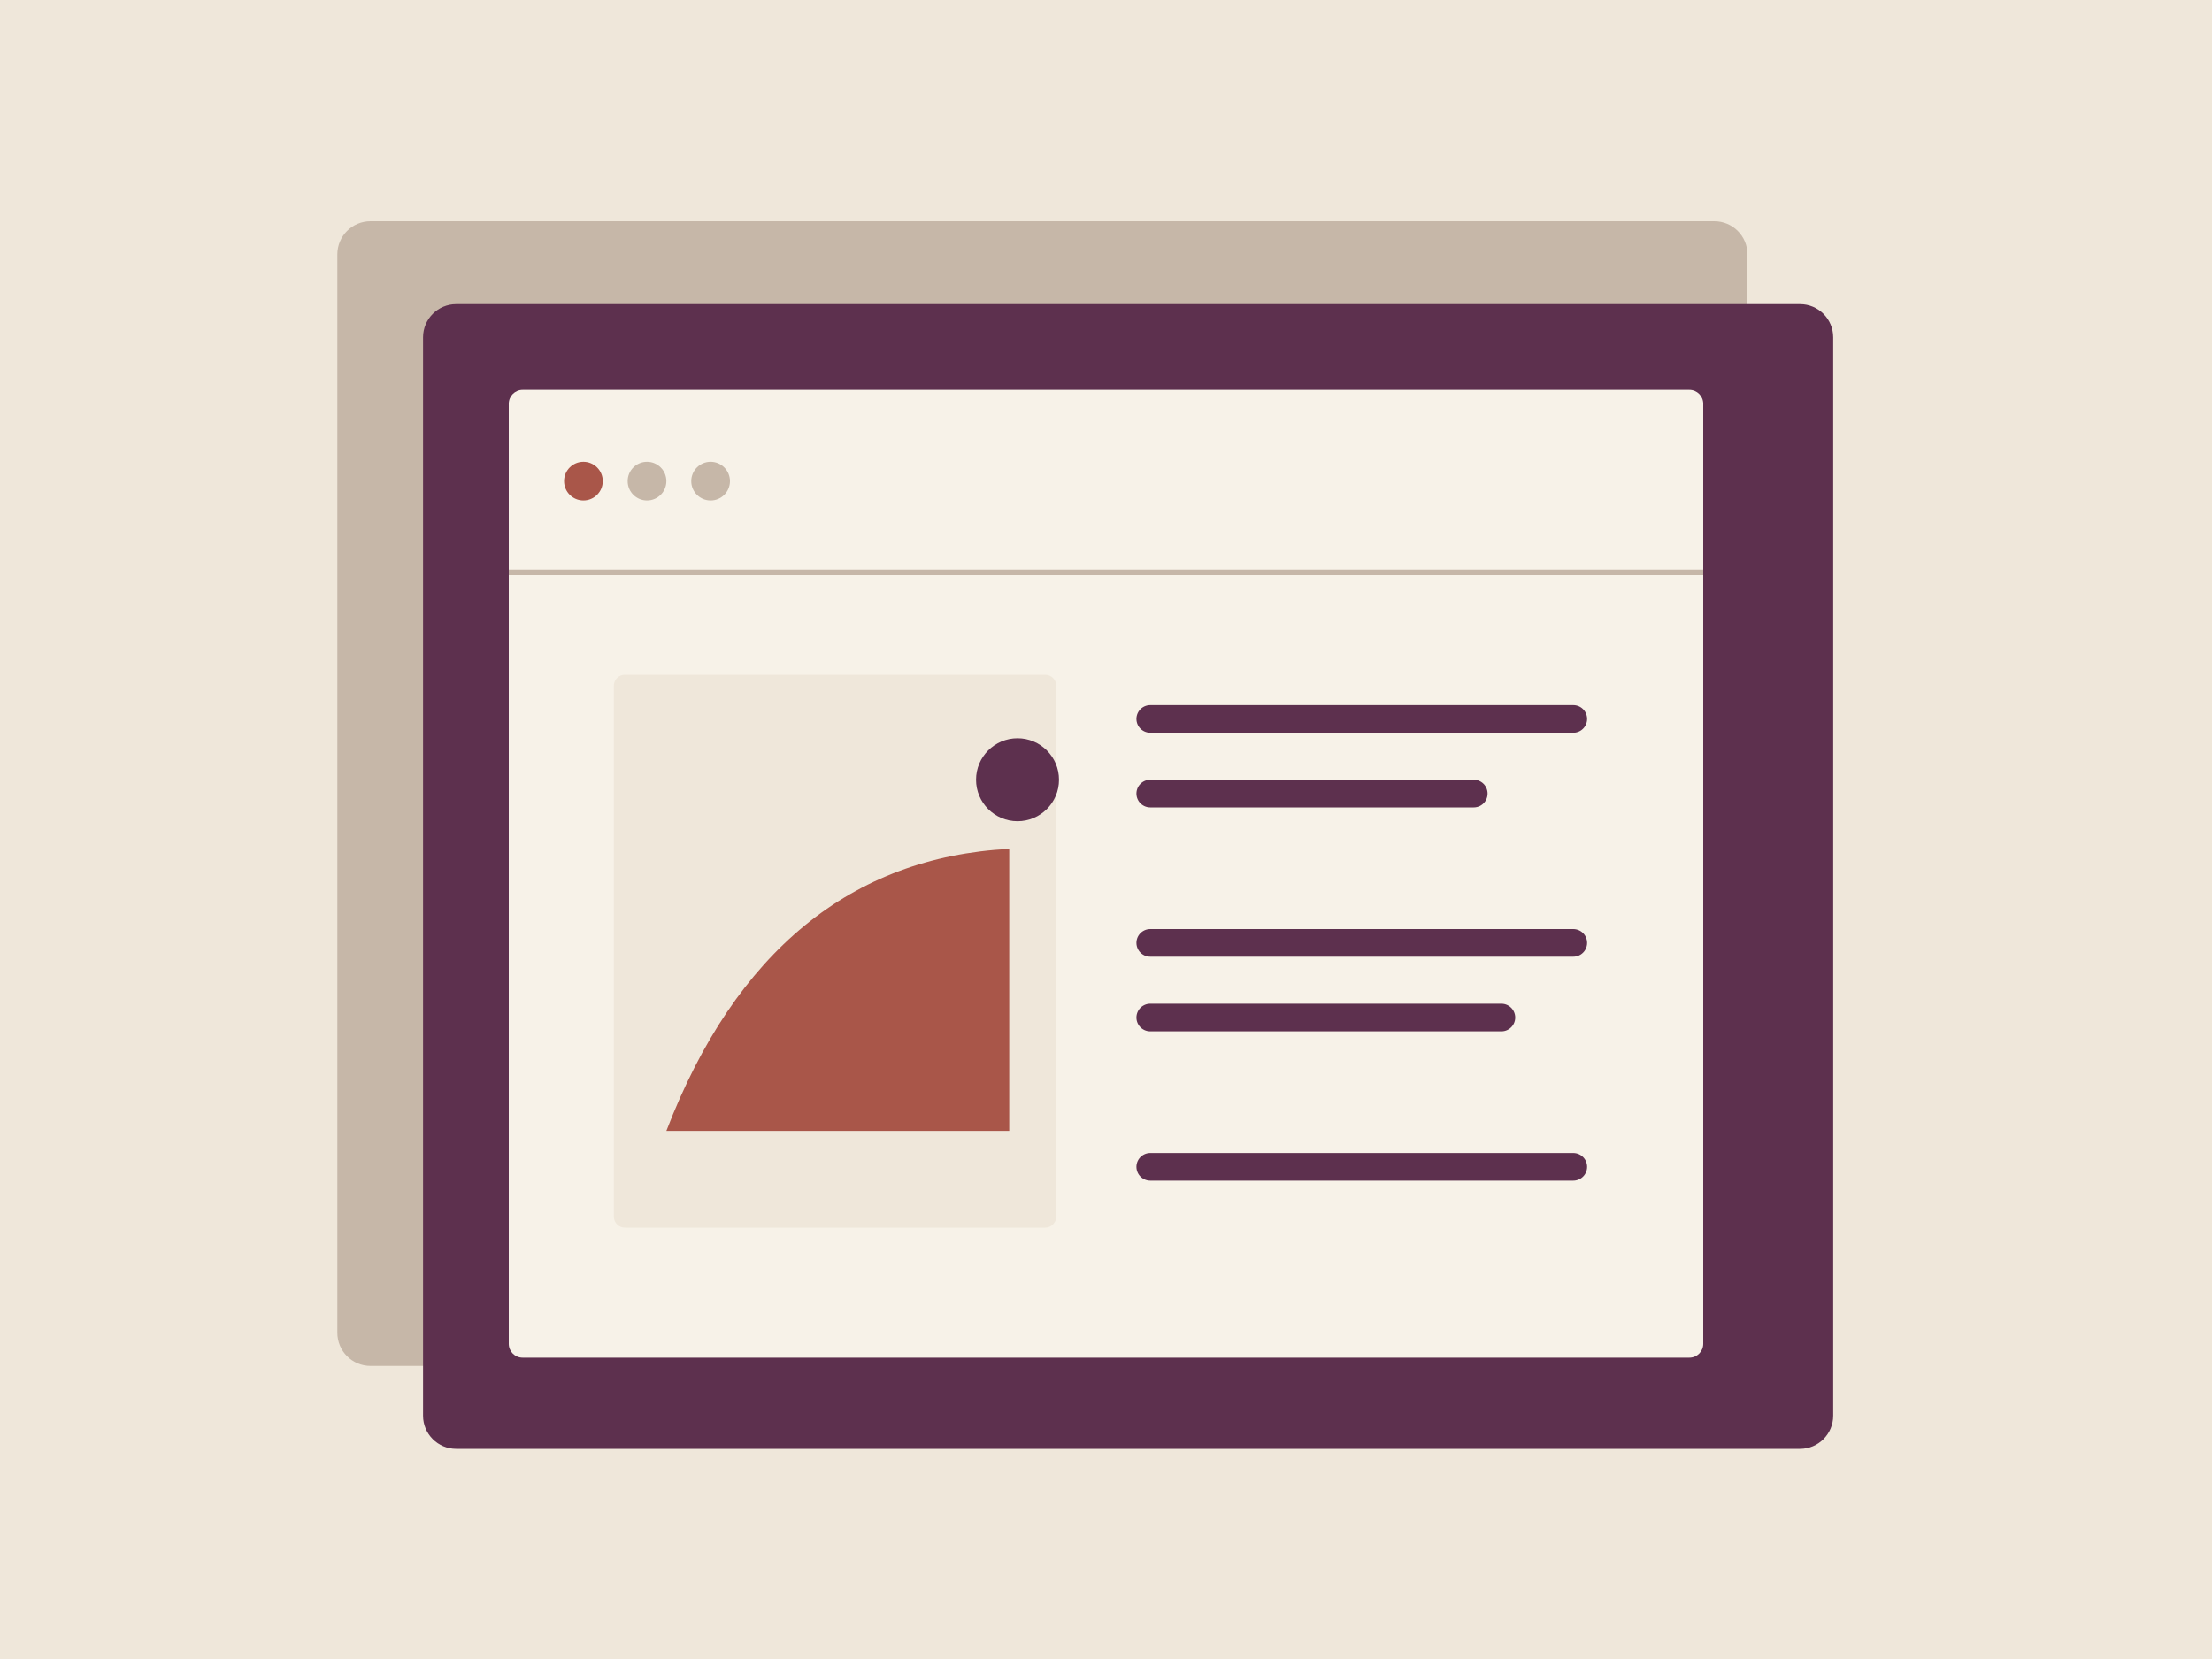
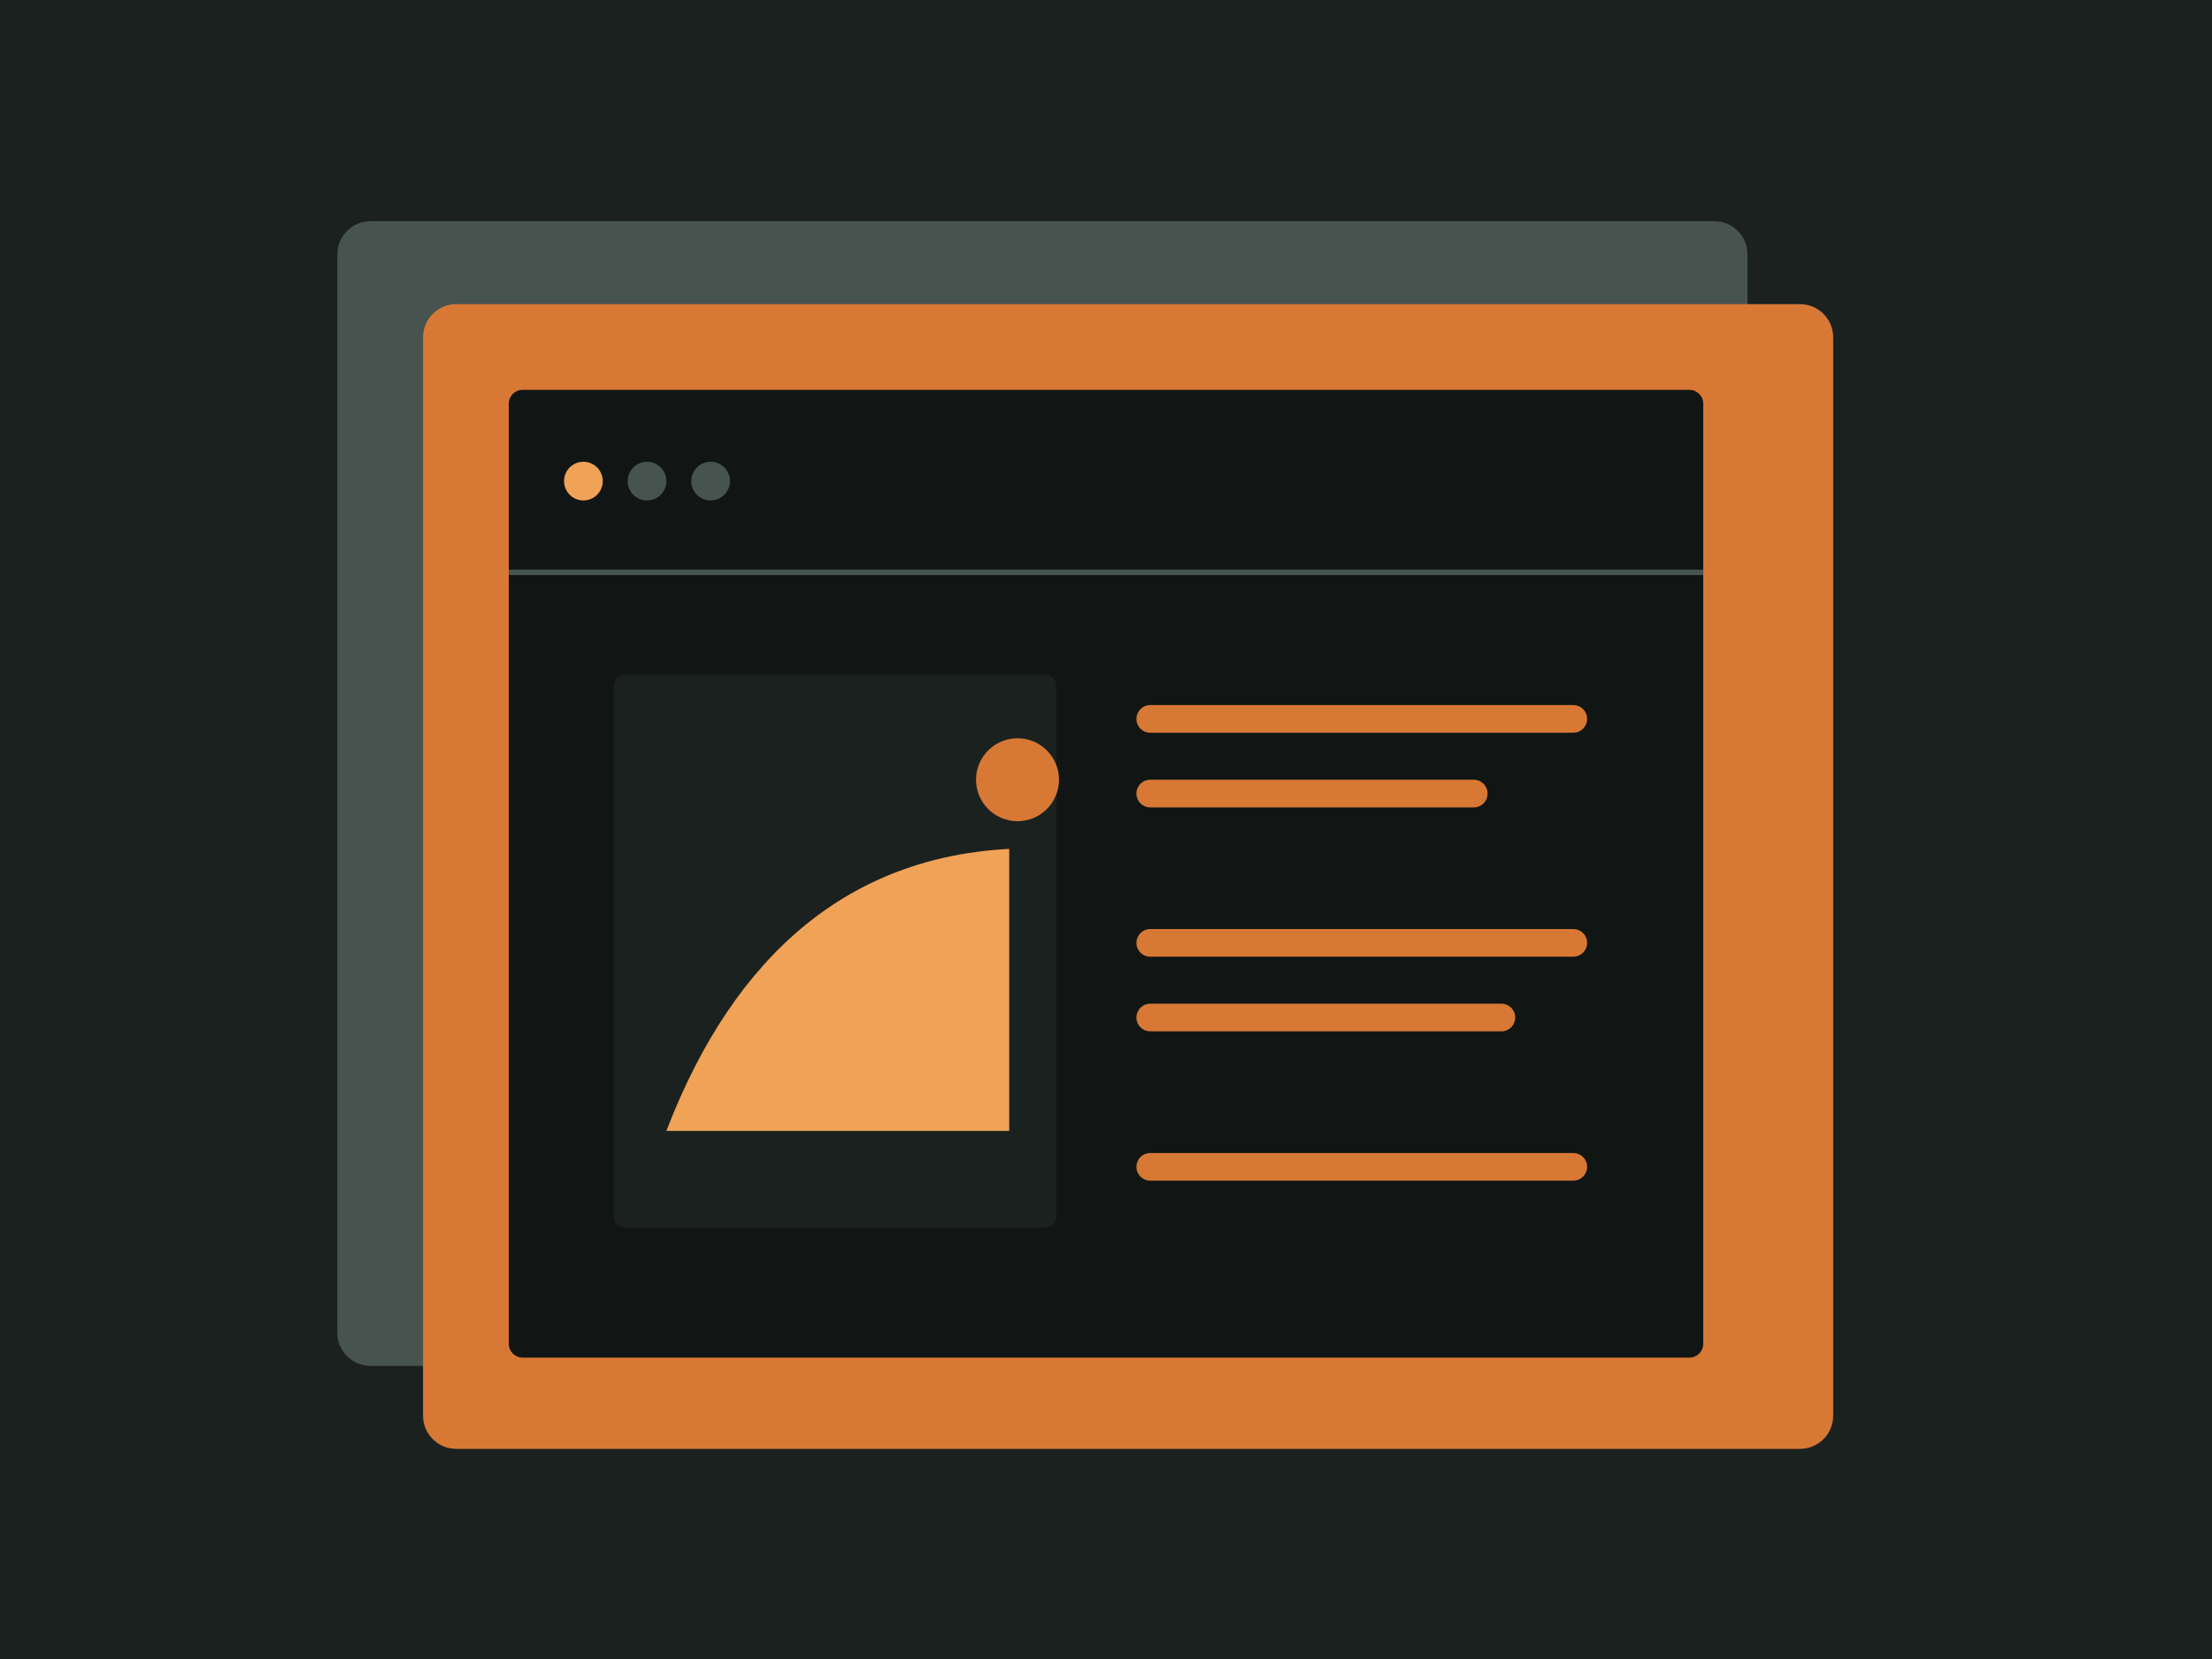
<svg xmlns="http://www.w3.org/2000/svg" viewBox="0 0 800 600" role="img" aria-labelledby="title desc">
-   <rect width="800" height="600" fill="#EFE7DA" />
-   <rect x="122" y="80" width="510" height="414" rx="12" fill="#C6B7A8" />
-   <rect x="153" y="110" width="510" height="414" rx="12" fill="#5D304E" />
-   <rect x="184" y="141" width="432" height="350" rx="5" fill="#F7F2E8" />
-   <path d="M184 207h432" stroke="#C6B7A8" stroke-width="2" />
-   <circle cx="211" cy="174" r="7" fill="#A95649" />
-   <circle cx="234" cy="174" r="7" fill="#C6B7A8" />
-   <circle cx="257" cy="174" r="7" fill="#C6B7A8" />
-   <rect x="222" y="244" width="160" height="200" rx="4" fill="#EFE7DA" />
-   <path d="M416 260h153M416 287h117M416 341h153M416 368h127M416 422h153" stroke="#5D304E" stroke-width="10" stroke-linecap="round" />
-   <path d="M241 409c25-65 67-99 124-102v102H241Z" fill="#A95649" />
-   <circle cx="368" cy="282" r="15" fill="#5D304E" />
+   <rect width="800" height="600" fill="#1B211F" />
+   <rect x="122" y="80" width="510" height="414" rx="12" fill="#47534E" />
+   <rect x="153" y="110" width="510" height="414" rx="12" fill="#D87835" />
+   <rect x="184" y="141" width="432" height="350" rx="5" fill="#111615" />
+   <path d="M184 207h432" stroke="#47534E" stroke-width="2" />
+   <circle cx="211" cy="174" r="7" fill="#F0A257" />
+   <circle cx="234" cy="174" r="7" fill="#47534E" />
+   <circle cx="257" cy="174" r="7" fill="#47534E" />
+   <rect x="222" y="244" width="160" height="200" rx="4" fill="#1B211F" />
+   <path d="M416 260h153M416 287h117M416 341h153M416 368h127M416 422h153" stroke="#D87835" stroke-width="10" stroke-linecap="round" />
+   <path d="M241 409c25-65 67-99 124-102v102H241Z" fill="#F0A257" />
+   <circle cx="368" cy="282" r="15" fill="#D87835" />
</svg>
